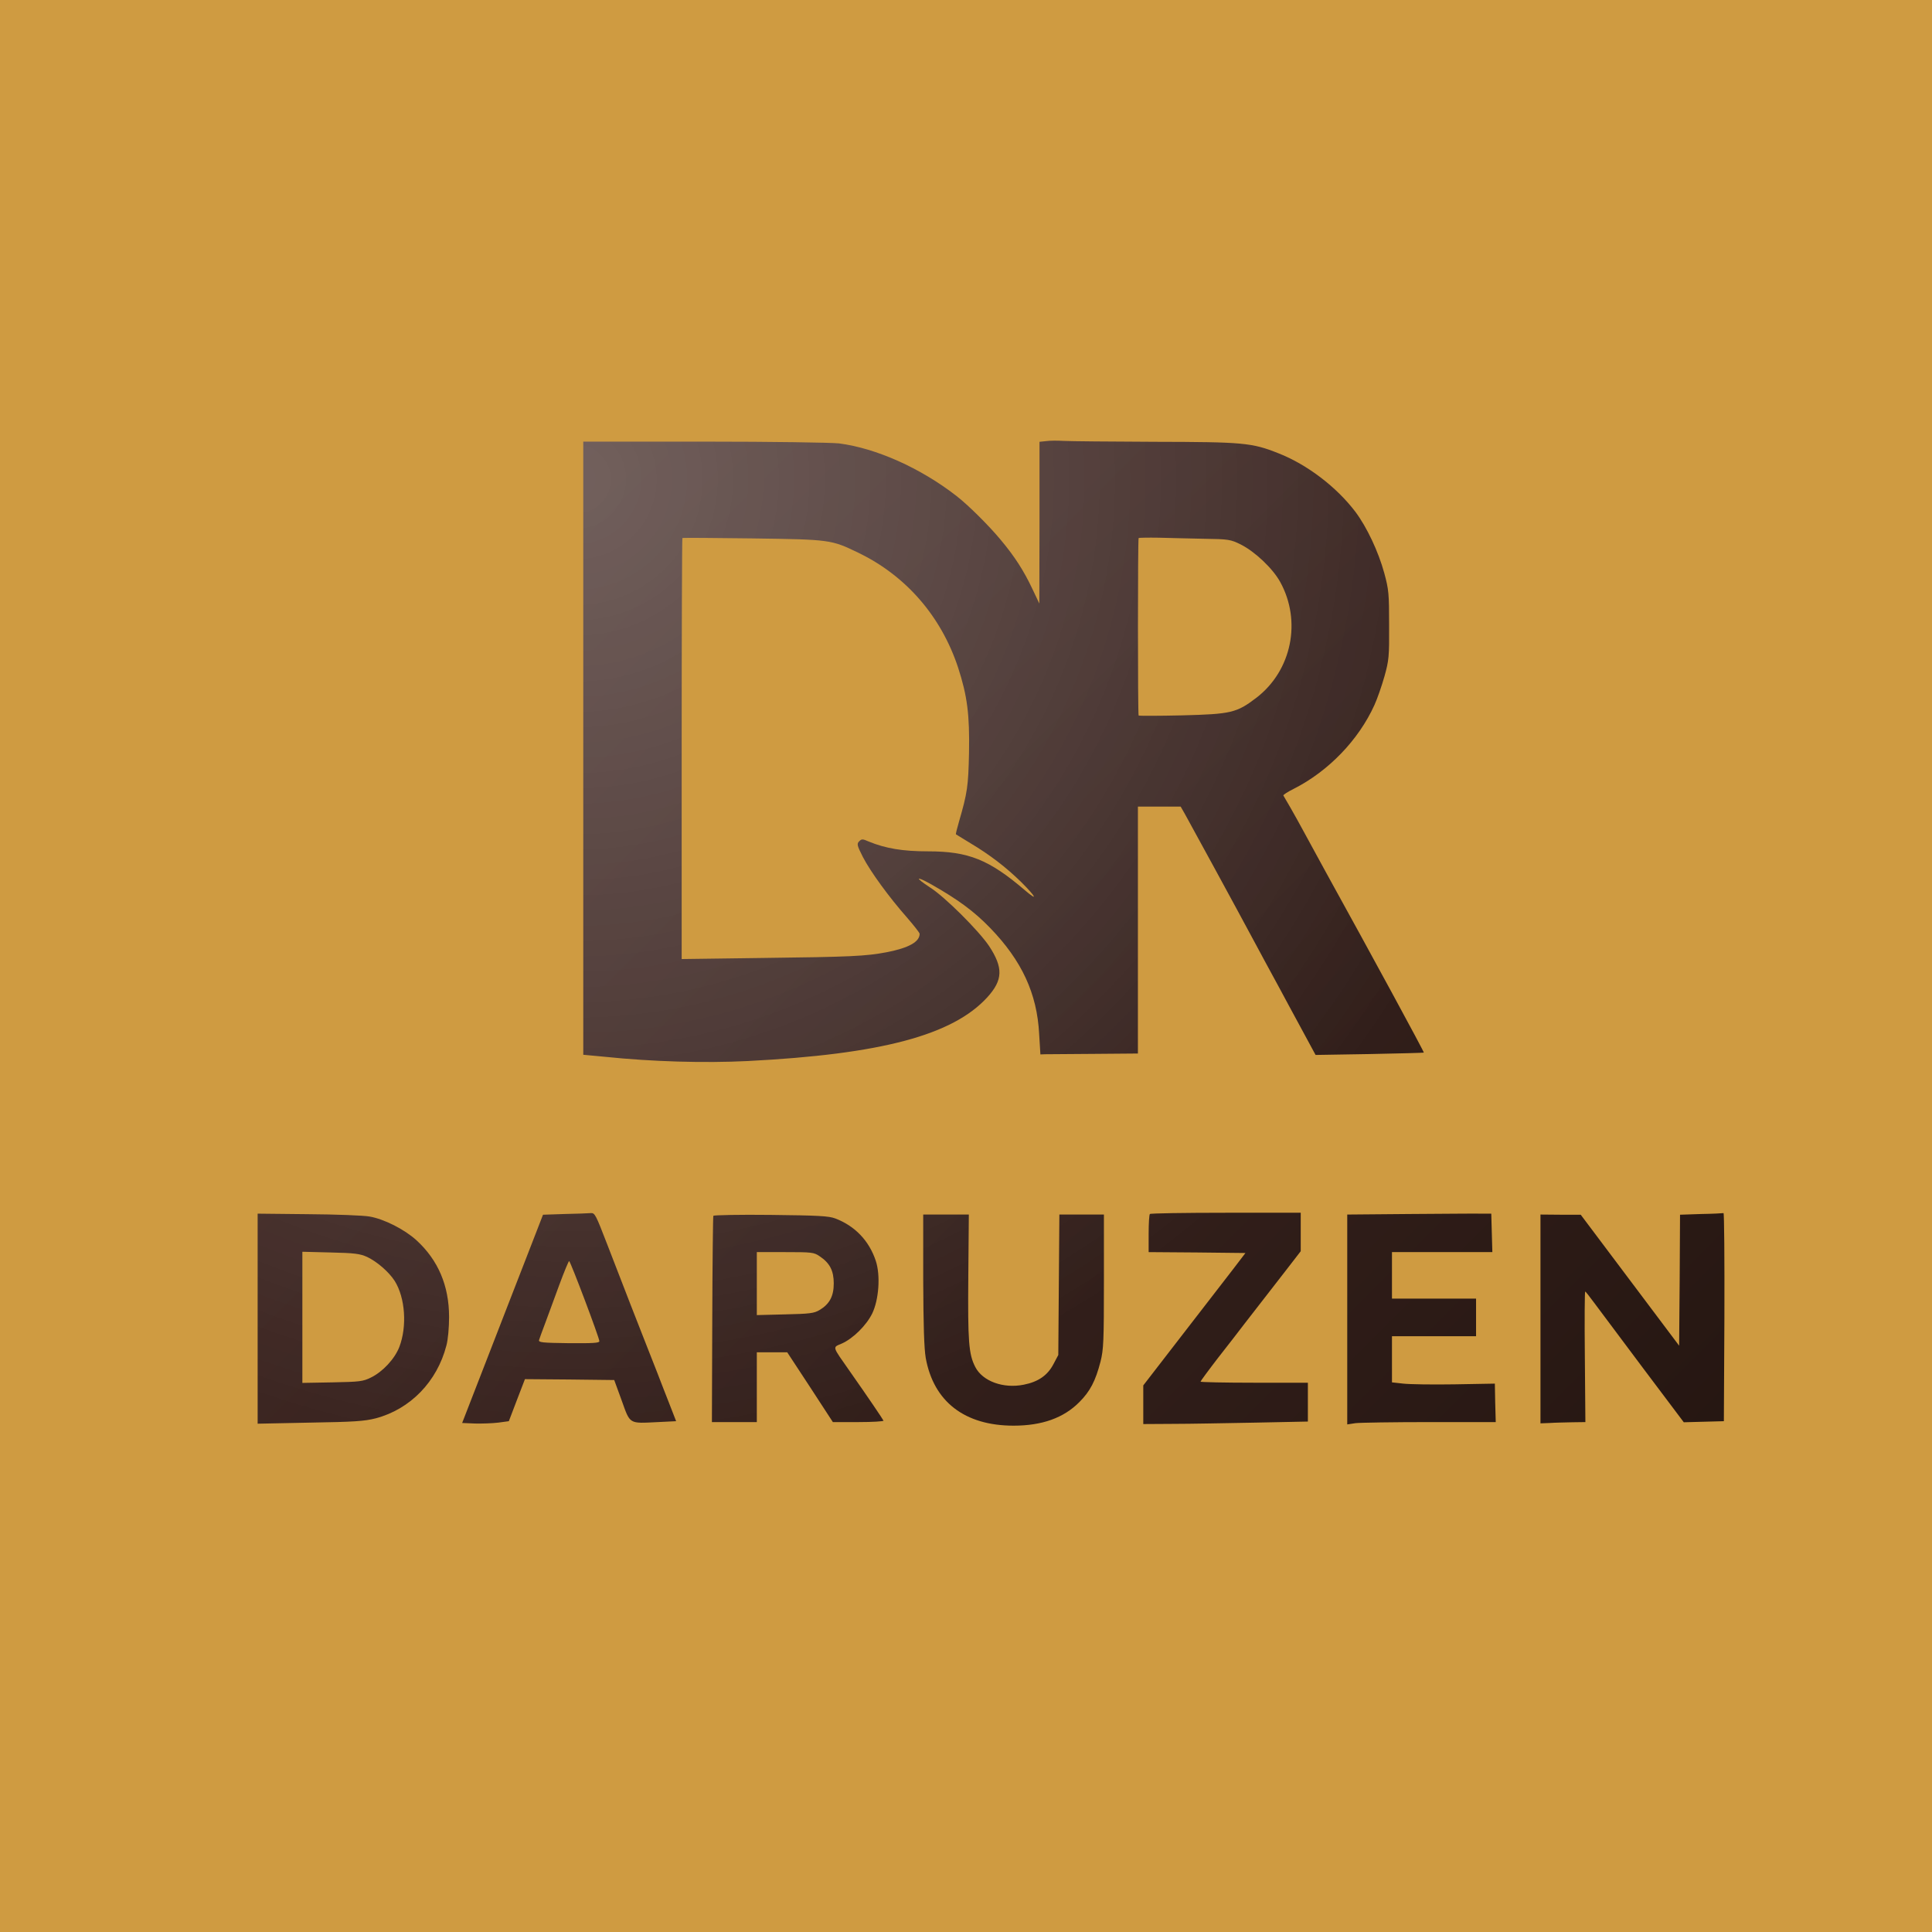
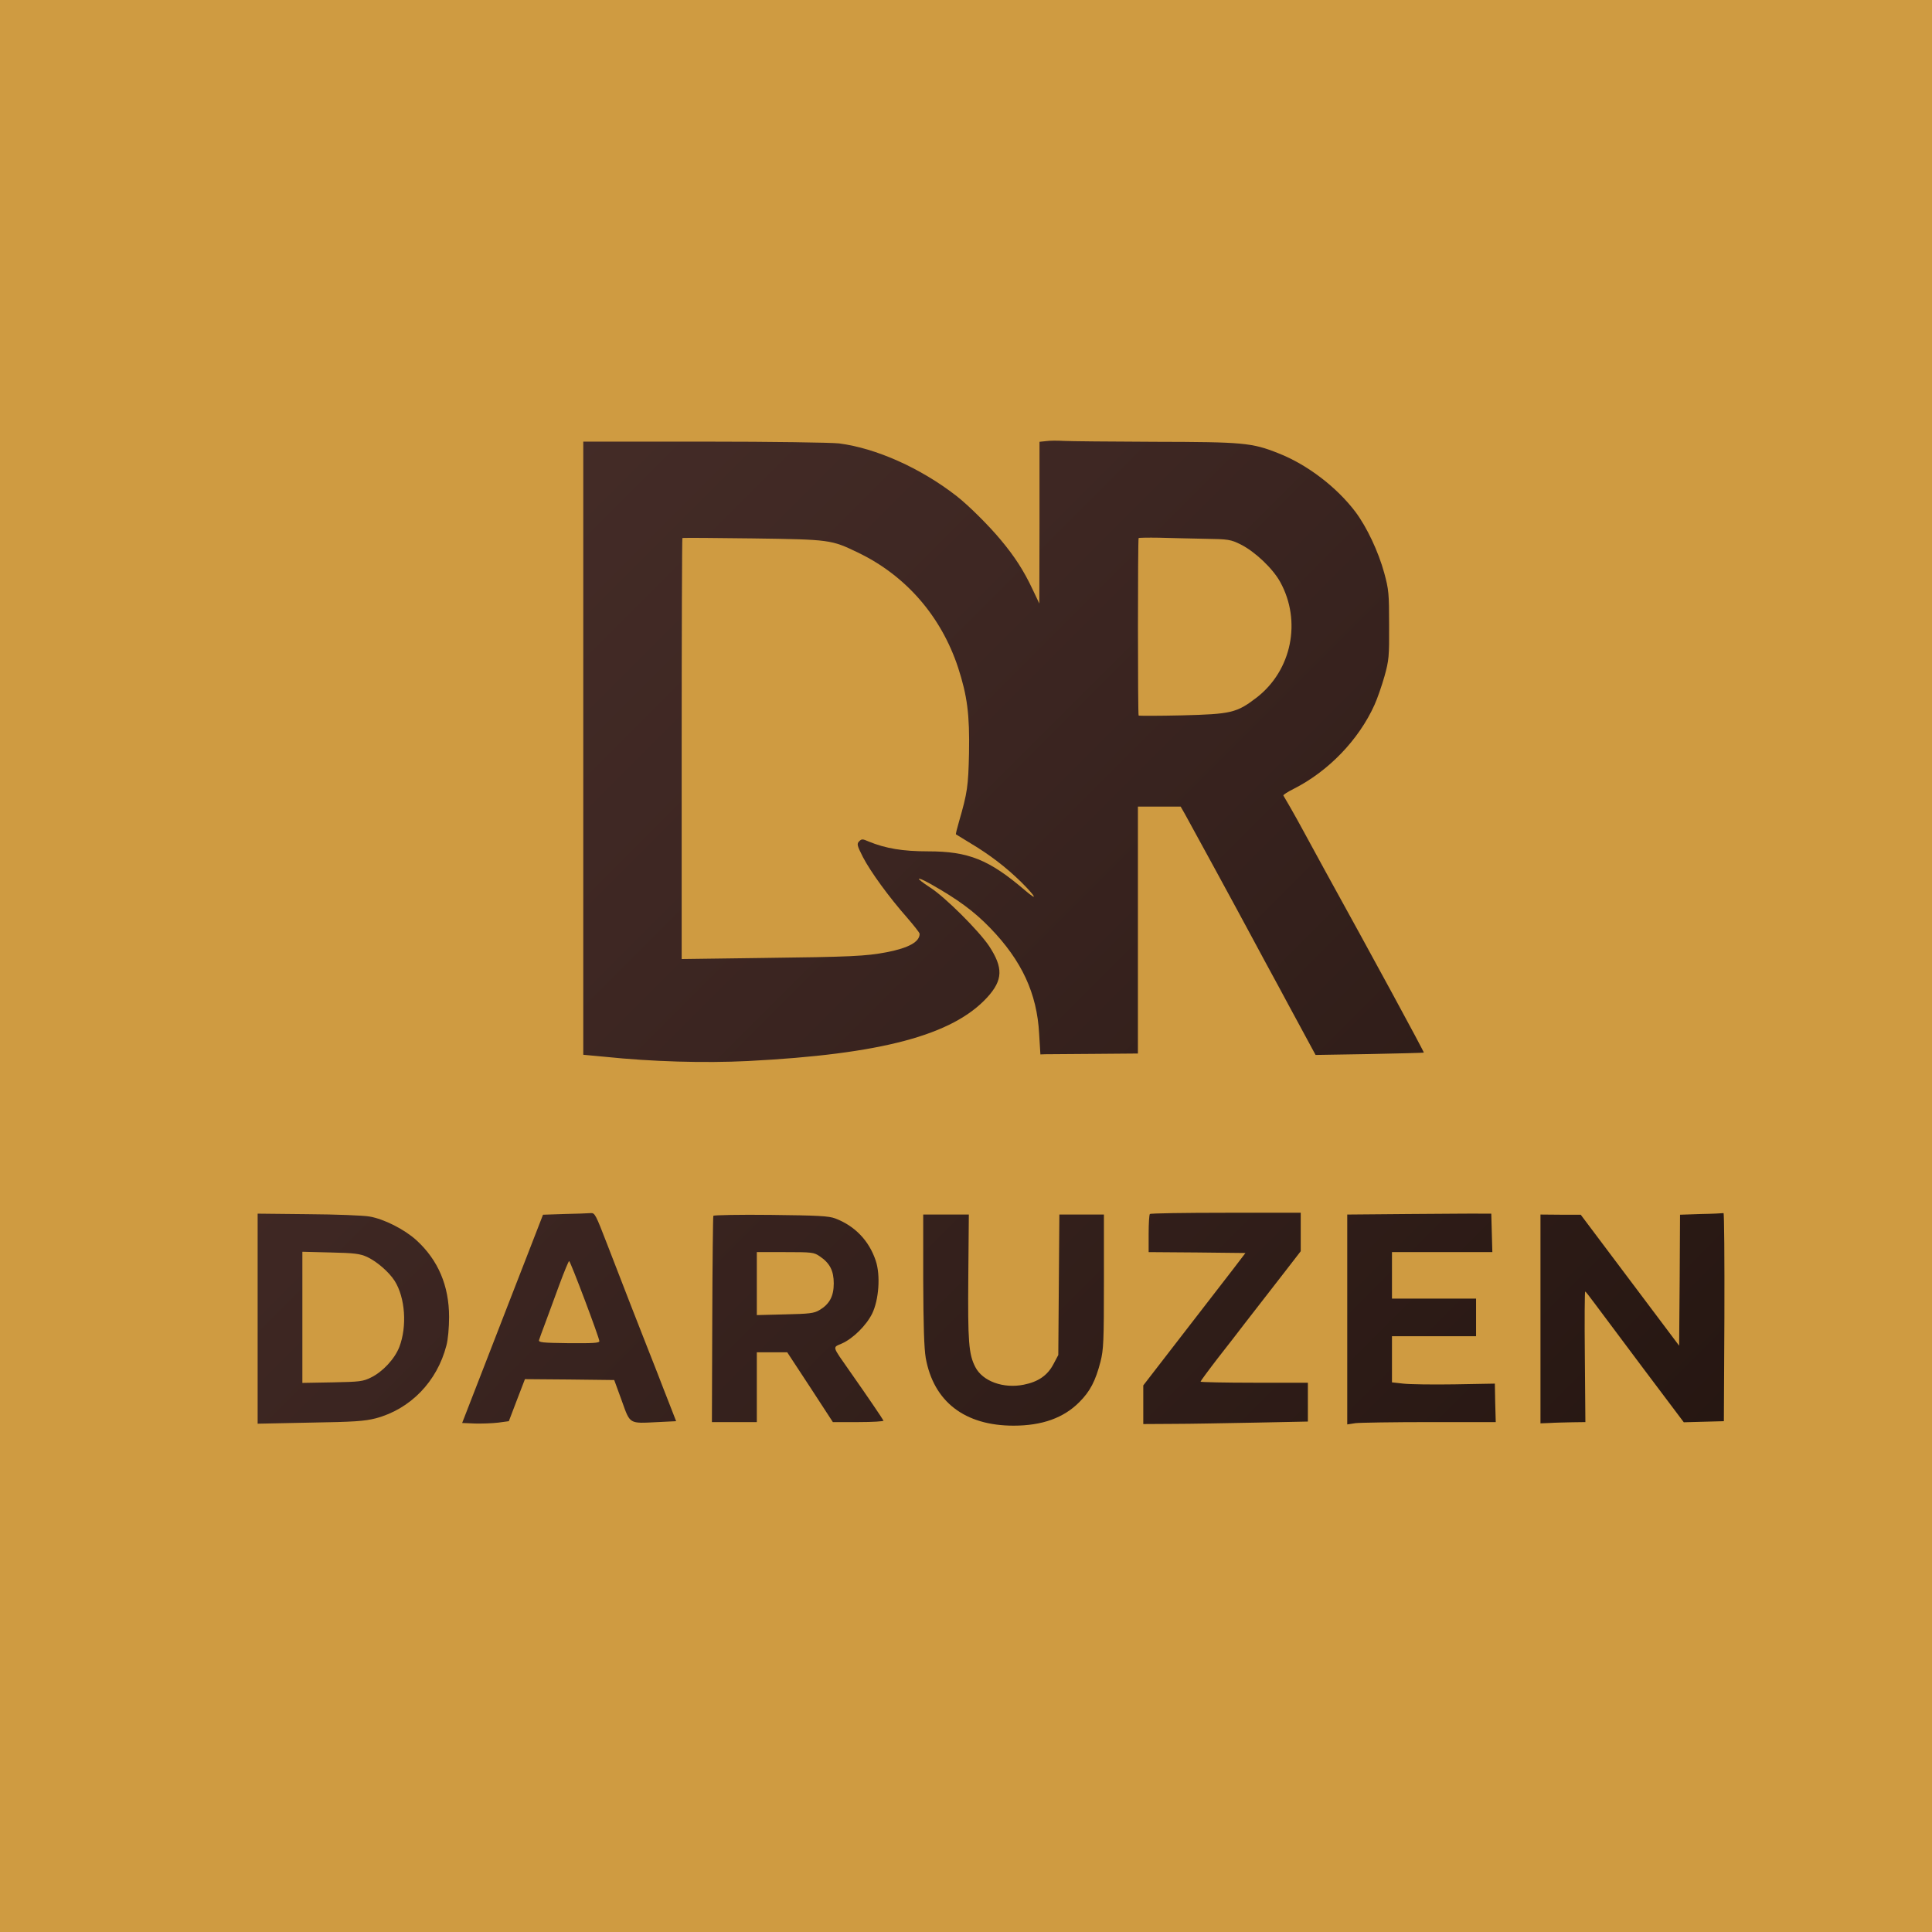
<svg xmlns="http://www.w3.org/2000/svg" width="28" height="28" viewBox="0 0 28 28">
  <defs>
    <linearGradient id="bg" x1="0%" y1="0%" x2="100%" y2="100%">
      <stop offset="0%" stop-color="#4E342E" />
      <stop offset="40%" stop-color="#3E2723" />
      <stop offset="100%" stop-color="#1B0F0A" />
    </linearGradient>
-     <radialGradient id="shine" cx="30%" cy="25%" r="50%">
-       <stop offset="0%" stop-color="rgba(255,255,255,0.25)" />
-       <stop offset="100%" stop-color="rgba(255,255,255,0)" />
-     </radialGradient>
  </defs>
  <circle cx="14" cy="14" r="14" fill="url(#bg)" />
-   <circle cx="14" cy="14" r="14" fill="url(#shine)" />
  <g transform="translate(0,28) scale(0.002593,-0.002593)" fill="#CF9B41" stroke="none">
    <path d="M0 5400 l0 -5400 5400 0 5400 0 0 5400 0 5400 -5400 0 -5400 0 0 -5400z m6455 2929 c493 -1 542 -5 690 -64 161 -63 326 -189 431 -328 63 -84 128 -221 161 -342 25 -92 27 -115 27 -290 1 -177 -1 -197 -26 -287 -15 -53 -40 -125 -56 -160 -88 -195 -257 -370 -450 -468 -34 -17 -61 -34 -59 -38 2 -4 20 -34 39 -67 19 -33 53 -94 75 -135 22 -41 76 -140 120 -220 254 -460 554 -1012 551 -1015 -2 -1 -138 -5 -304 -8 l-301 -5 -79 146 c-43 80 -99 182 -122 226 -24 45 -61 113 -82 151 -21 39 -52 97 -70 130 -78 146 -355 654 -377 693 l-24 42 -119 0 -120 0 0 -690 0 -690 -245 -2 c-135 -1 -257 -2 -272 -2 l-28 -1 -7 115 c-12 226 -97 409 -274 592 -91 94 -181 160 -337 248 -82 45 -81 32 0 -21 84 -53 273 -242 331 -328 80 -122 78 -190 -10 -287 -194 -212 -594 -318 -1338 -356 -243 -12 -533 -4 -802 24 l-118 11 0 1714 0 1713 678 0 c378 0 710 -5 752 -10 207 -27 454 -137 655 -293 66 -51 183 -167 249 -247 77 -92 128 -171 177 -275 l38 -80 1 452 0 452 38 4 c20 3 64 3 97 1 33 -2 263 -4 510 -5z m-4390 -4330 c82 -14 196 -72 263 -133 121 -111 182 -254 182 -429 0 -58 -6 -127 -15 -159 -52 -202 -202 -356 -395 -407 -63 -16 -120 -20 -367 -24 l-293 -6 0 587 0 587 282 -3 c156 -1 310 -7 343 -13z m1329 -156 c87 -226 190 -490 221 -568 13 -33 39 -100 59 -150 19 -49 50 -130 70 -180 l35 -90 -102 -5 c-163 -8 -154 -14 -202 120 l-42 115 -249 3 -250 2 -45 -117 -45 -118 -59 -8 c-33 -4 -92 -6 -131 -5 l-71 3 134 345 c74 190 175 452 226 582 l92 237 120 4 c66 1 131 4 146 5 24 2 28 -7 93 -175z m3876 70 l0 -108 -85 -110 c-110 -142 -167 -215 -229 -295 -27 -36 -94 -122 -148 -191 -54 -70 -98 -130 -98 -133 0 -3 135 -6 300 -6 l300 0 0 -109 0 -108 -292 -6 c-161 -3 -368 -7 -460 -7 l-168 -1 0 108 0 108 214 277 c118 152 247 319 286 370 l71 93 -270 3 -271 2 0 103 c0 57 3 107 7 110 3 4 195 7 425 7 l418 0 0 -107z m1068 -5 l3 -108 -281 0 -280 0 0 -130 0 -130 235 0 235 0 0 -105 0 -105 -235 0 -235 0 0 -129 0 -129 63 -7 c34 -4 163 -6 287 -4 l225 4 2 -107 3 -108 -369 0 c-202 0 -389 -3 -415 -6 l-46 -7 0 587 0 586 348 3 c191 1 372 3 402 2 l55 0 3 -107z m1300 -470 l-3 -583 -112 -3 -112 -3 -228 303 c-125 167 -248 331 -273 365 -25 34 -47 62 -50 63 -3 0 -4 -164 -2 -365 l3 -365 -73 -1 c-40 -1 -97 -2 -125 -4 l-53 -2 0 584 0 583 113 -1 112 0 275 -366 275 -366 3 366 2 366 118 4 c64 1 120 4 125 5 4 1 6 -260 5 -580z m-4969 550 c110 -42 189 -125 226 -237 27 -82 17 -217 -20 -294 -33 -67 -107 -140 -170 -168 -53 -23 -56 -11 44 -154 102 -145 185 -268 189 -277 2 -4 -61 -8 -140 -8 l-143 0 -127 195 -128 195 -85 0 -85 0 0 -195 0 -195 -126 0 -125 0 2 573 c1 314 4 576 6 580 3 4 147 7 321 5 267 -3 324 -6 361 -20z m743 -325 c-3 -363 2 -433 39 -505 41 -80 157 -122 271 -99 81 16 133 52 166 115 l27 51 3 393 3 392 124 0 125 0 0 -373 c0 -336 -2 -381 -19 -449 -28 -108 -58 -166 -118 -226 -88 -89 -209 -132 -368 -132 -273 0 -447 134 -491 379 -9 55 -13 178 -14 439 l0 362 128 0 127 0 -3 -347z" />
    <path d="M3814 7791 c-2 -2 -4 -533 -4 -1179 l0 -1174 448 6 c498 6 581 10 697 32 124 24 185 58 185 103 0 6 -31 45 -68 88 -105 119 -207 260 -249 341 -33 65 -35 74 -21 88 14 14 19 14 53 -1 95 -39 191 -55 332 -55 226 0 341 -46 542 -218 75 -64 62 -37 -21 46 -86 84 -176 153 -285 218 -43 26 -79 48 -80 49 -2 1 6 33 17 71 47 162 52 198 56 384 4 215 -10 320 -61 477 -95 288 -293 515 -560 643 -149 72 -156 73 -588 79 -214 3 -391 4 -393 2z" />
    <path d="M6364 7791 c-5 -6 -5 -986 0 -992 2 -2 112 -2 243 1 274 7 305 14 416 99 197 152 253 428 132 647 -42 76 -141 169 -220 209 -57 28 -67 30 -205 32 -80 2 -194 4 -253 6 -60 1 -111 0 -113 -2z" />
    <path d="M1690 3435 l0 -366 168 3 c152 3 171 5 215 27 66 32 133 104 159 171 44 115 33 275 -26 369 -32 50 -99 108 -154 134 -40 18 -70 22 -204 25 l-158 4 0 -367z" />
    <path d="M3126 3617 c-26 -72 -62 -168 -78 -212 -17 -44 -32 -87 -35 -96 -4 -14 16 -16 166 -18 134 -1 171 1 171 11 0 19 -162 448 -169 448 -3 0 -28 -60 -55 -133z" />
    <path d="M4230 3624 l0 -176 158 4 c137 3 162 6 192 24 56 33 80 77 80 149 0 71 -22 114 -79 152 -32 22 -44 23 -192 23 l-159 0 0 -176z" />
  </g>
</svg>
